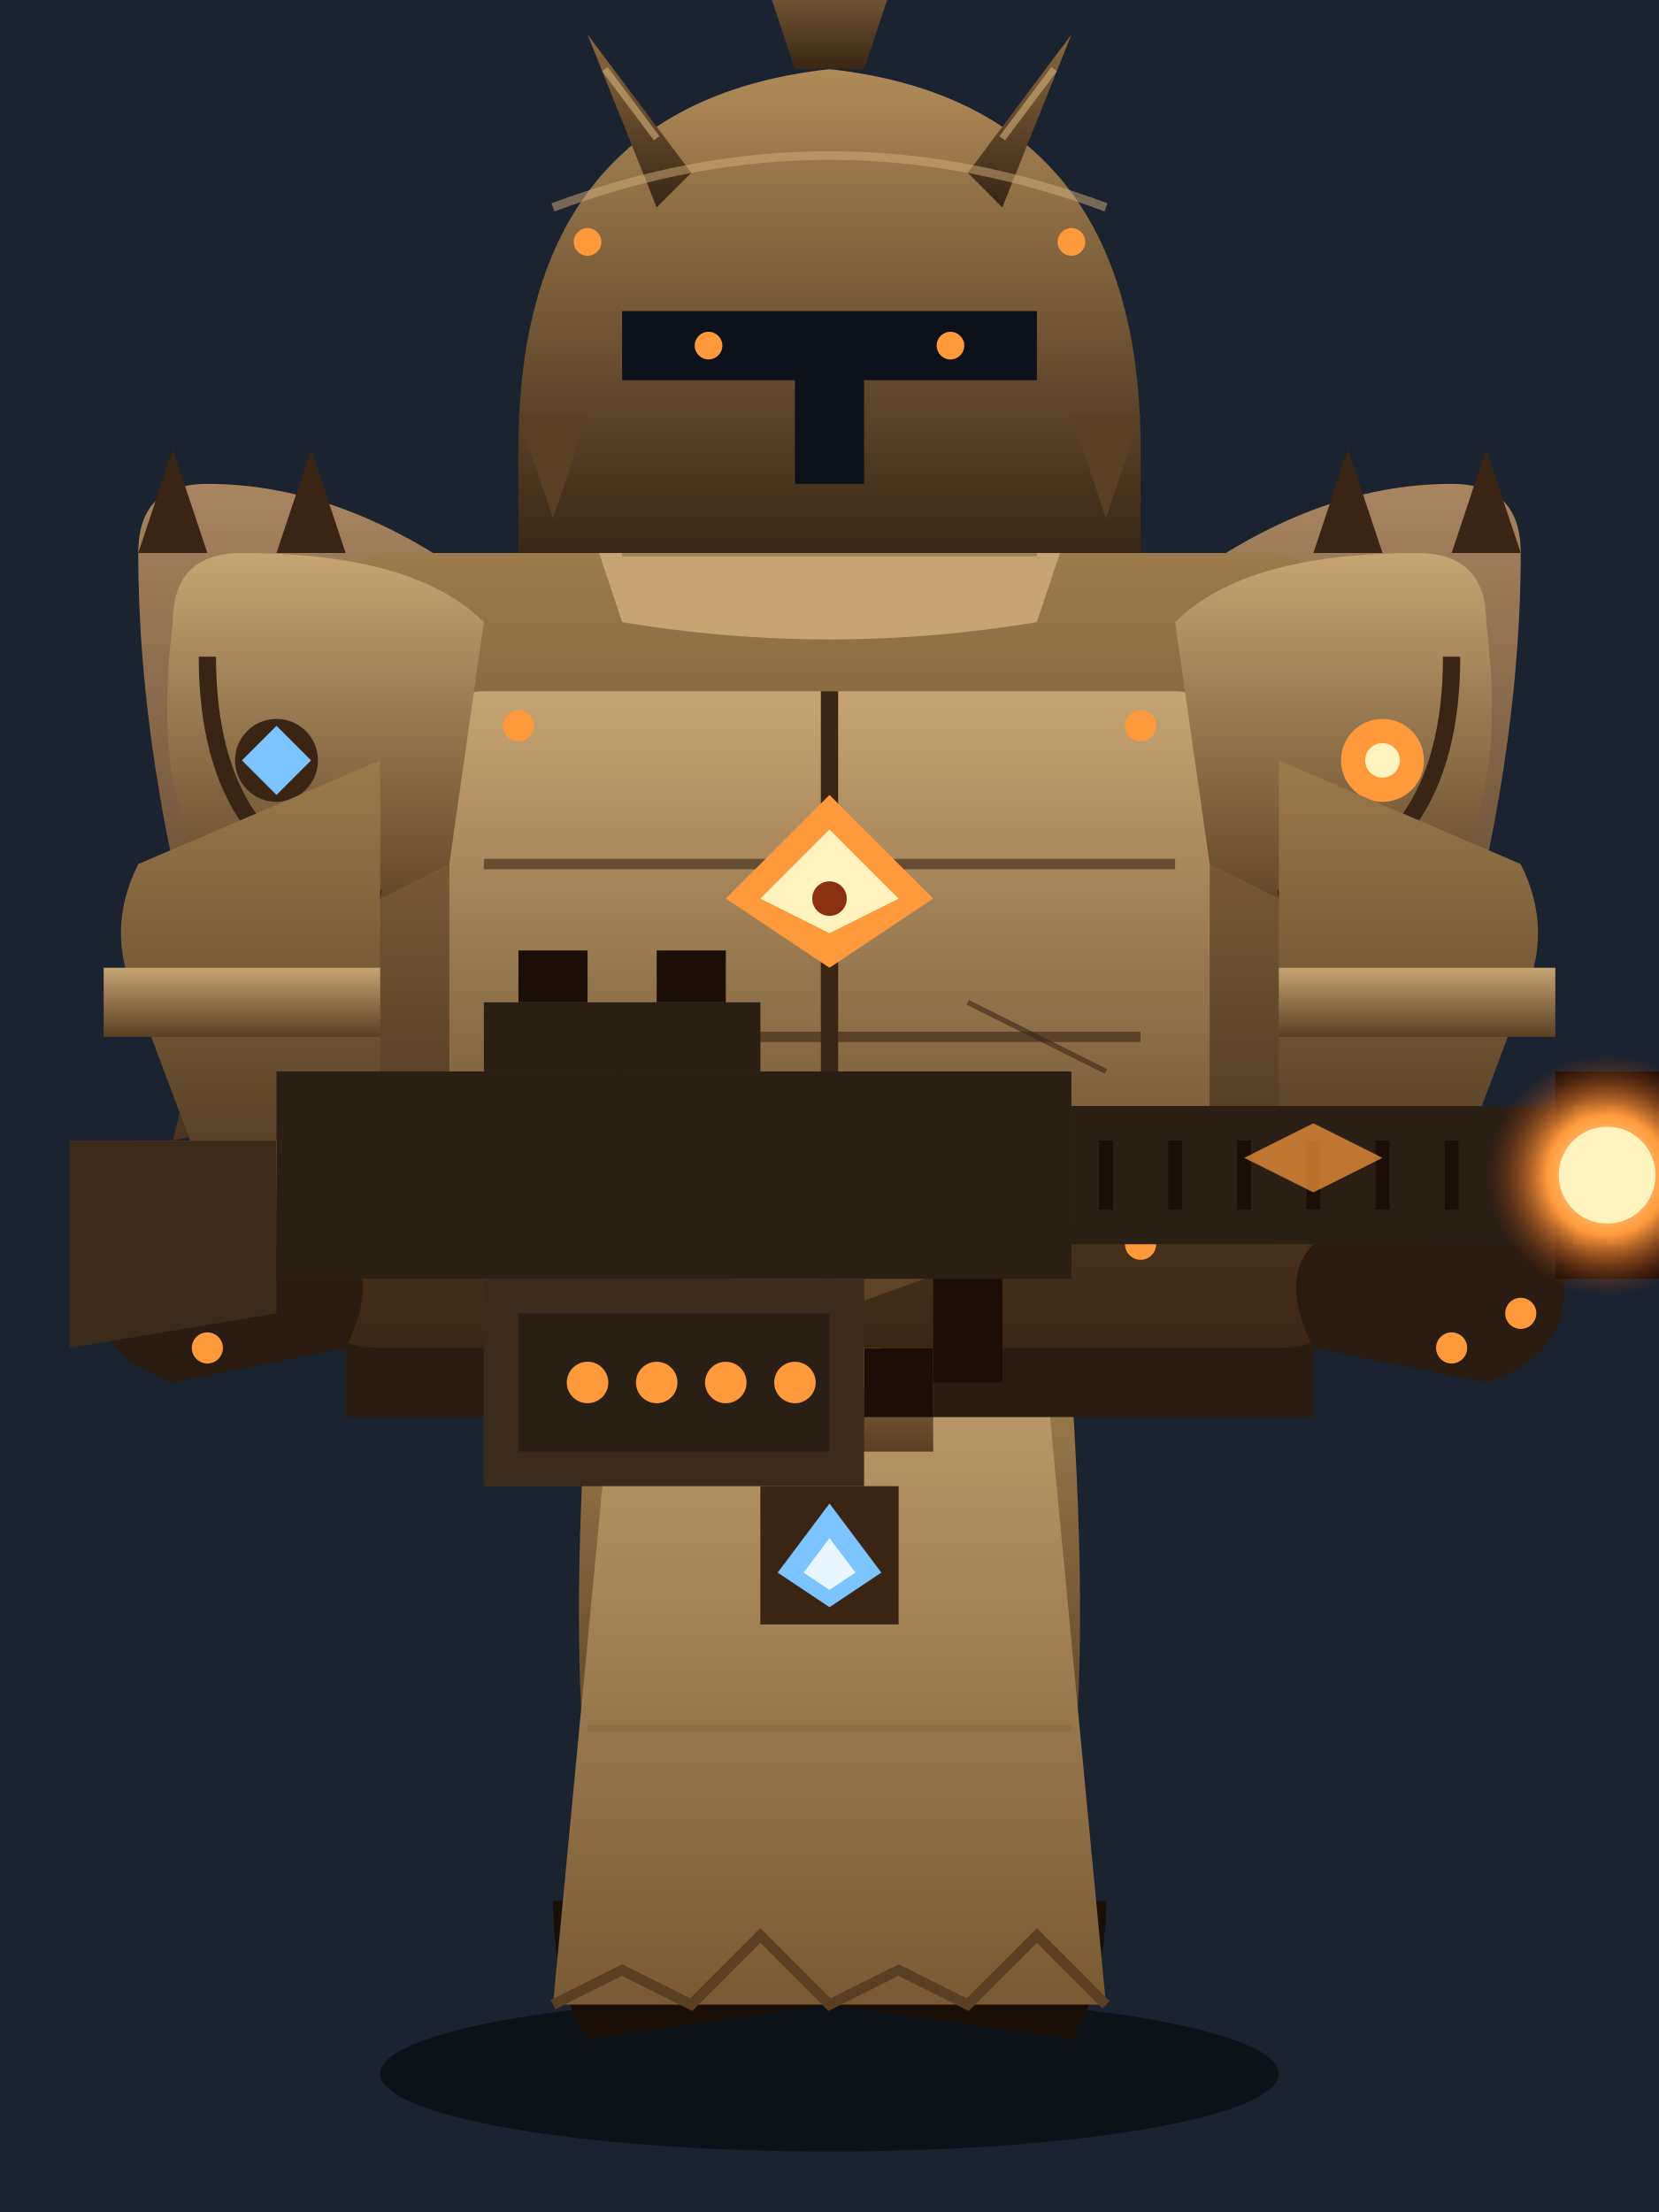
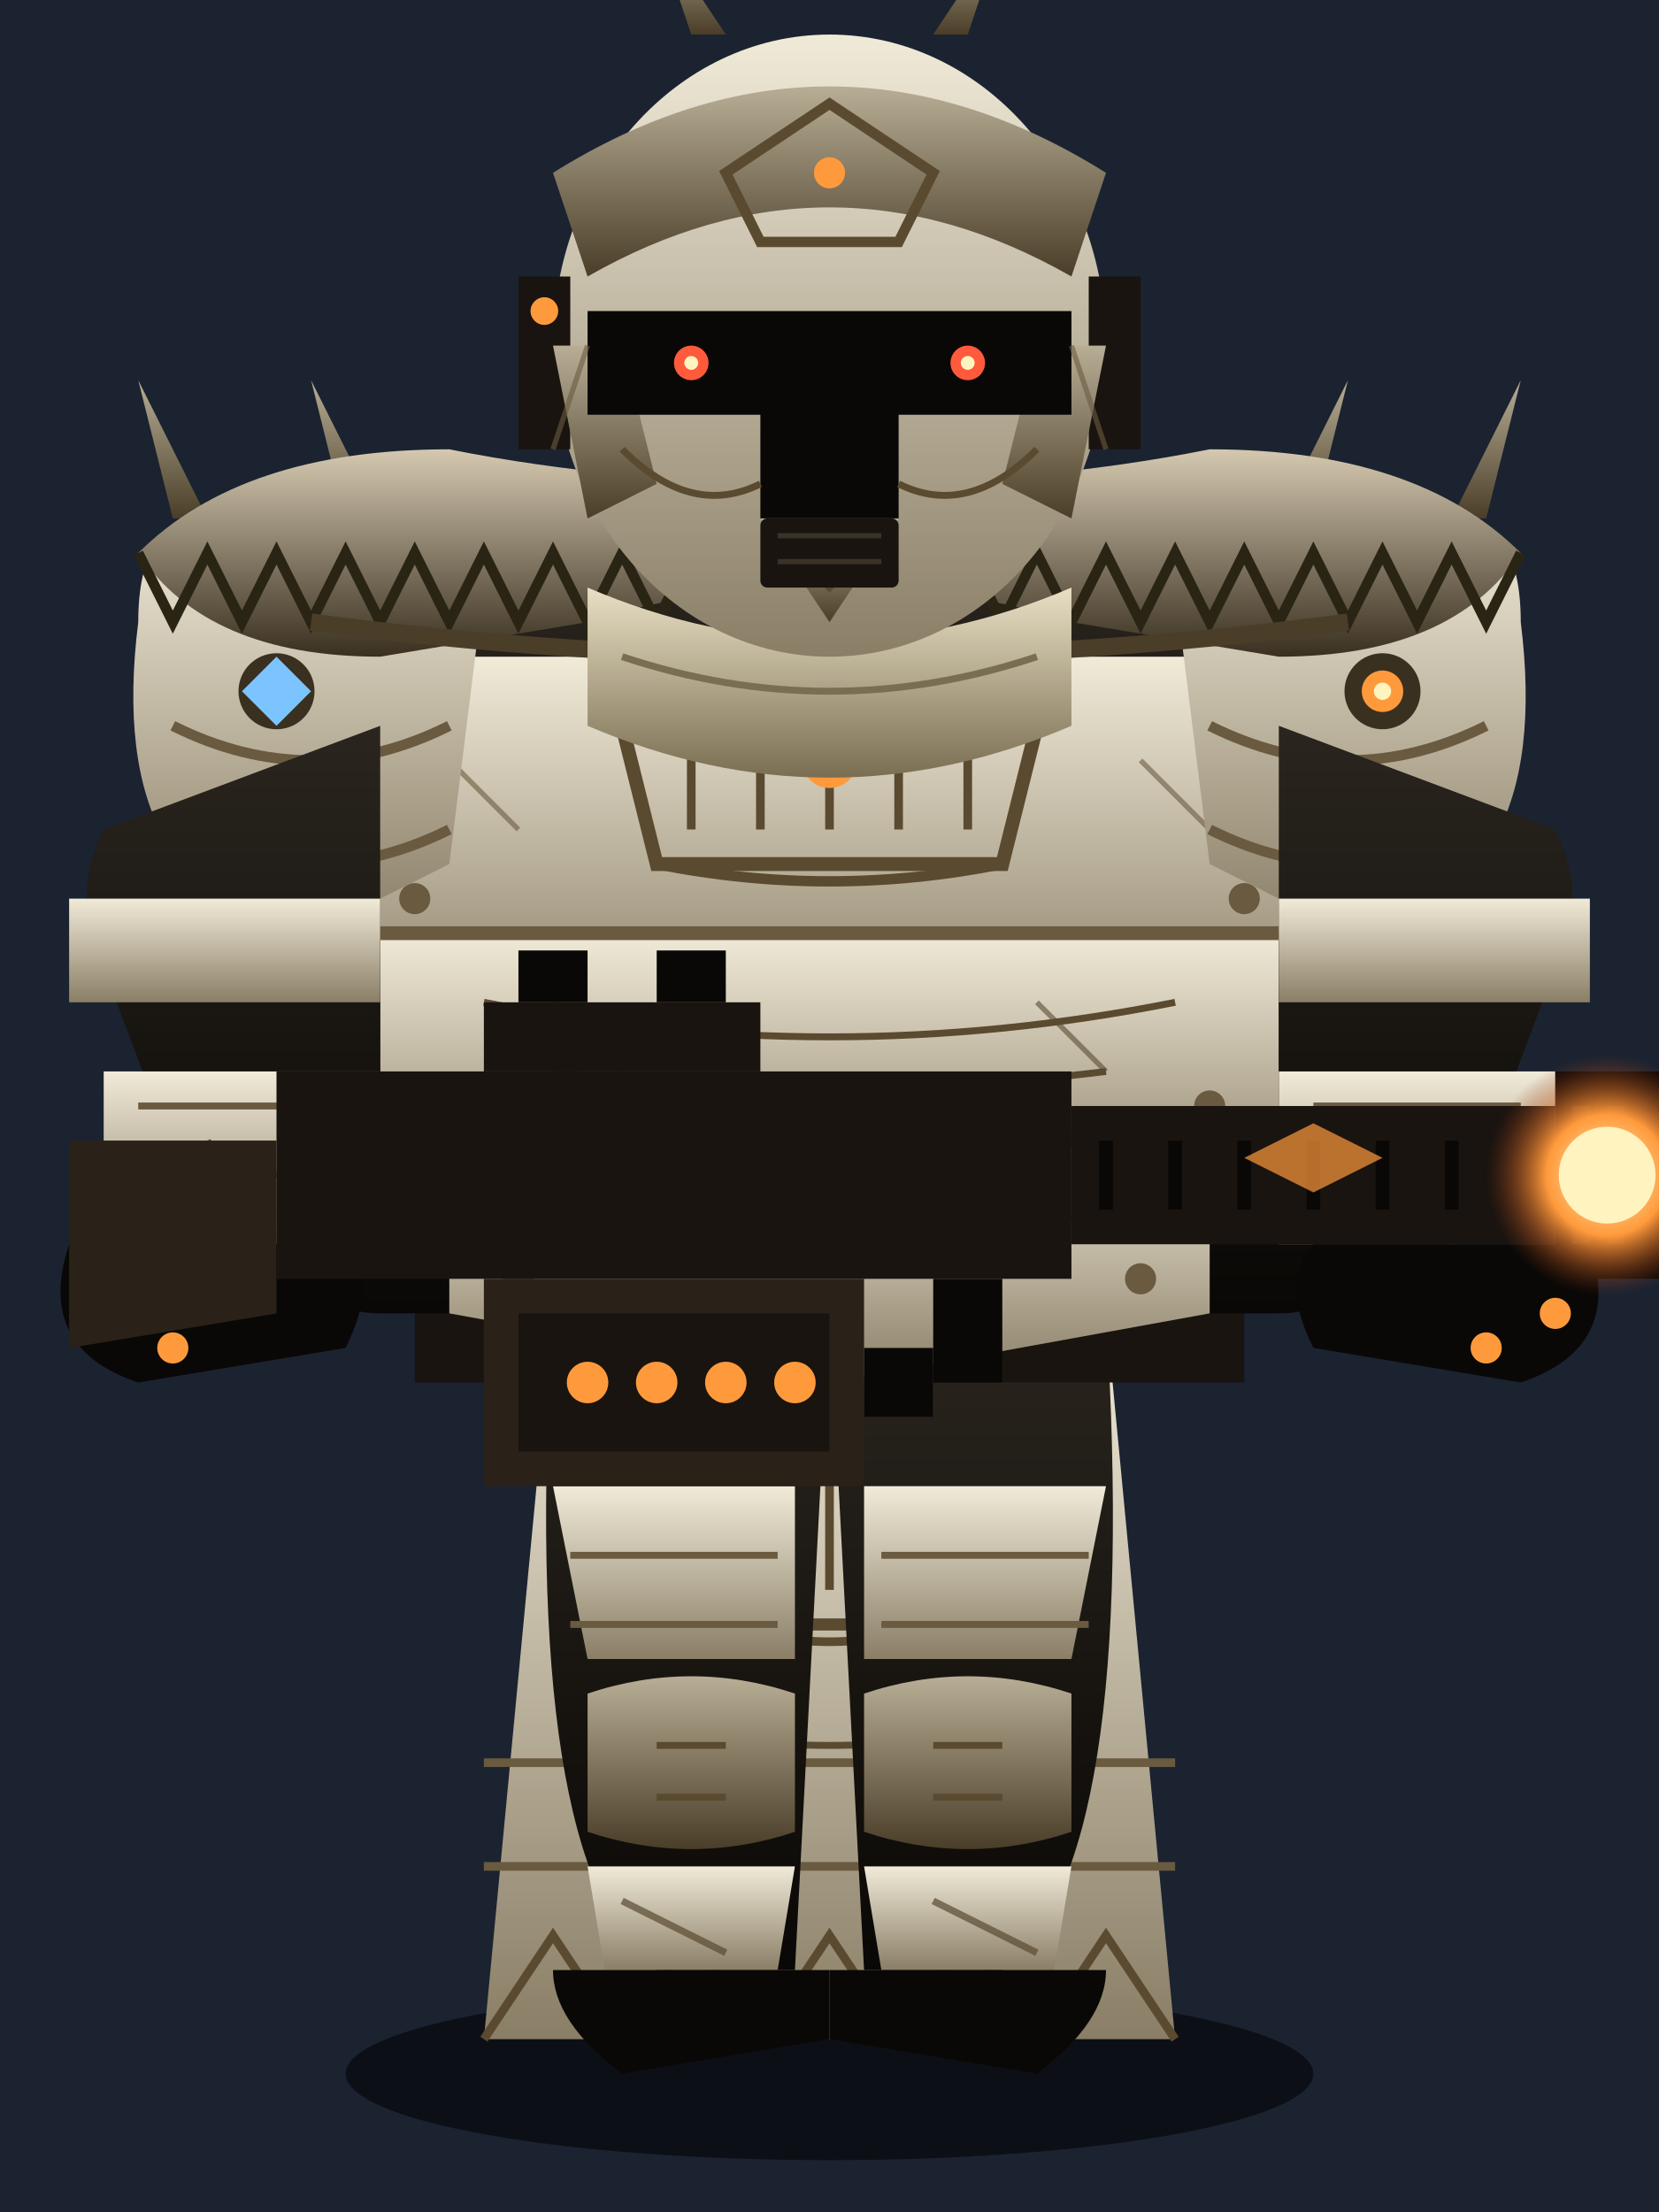
<svg xmlns="http://www.w3.org/2000/svg" viewBox="0 0 96 128">
  <defs>
-     <linearGradient id="wd-plate" x1="0" x2="0" y1="0" y2="1">
-       <stop offset="0" stop-color="#c6a473" />
-       <stop offset="1" stop-color="#5a3f22" />
+     <linearGradient id="wd-bone" x1="0" x2="0" y1="0" y2="1">
+       <stop offset="0" stop-color="#f0ead8" />
+       <stop offset="1" stop-color="#8a7e66" />
    </linearGradient>
-     <linearGradient id="wd-plate-dark" x1="0" x2="0" y1="0" y2="1">
-       <stop offset="0" stop-color="#8a6a40" />
-       <stop offset="1" stop-color="#3a2614" />
+     <linearGradient id="wd-bone-dark" x1="0" x2="0" y1="0" y2="1">
+       <stop offset="0" stop-color="#b8ad95" />
+       <stop offset="1" stop-color="#4a3e28" />
    </linearGradient>
-     <linearGradient id="wd-steel" x1="0" x2="0" y1="0" y2="1">
-       <stop offset="0" stop-color="#9c7a4c" />
-       <stop offset="1" stop-color="#3a2614" />
+     <linearGradient id="wd-fur" x1="0" x2="0" y1="0" y2="1">
+       <stop offset="0" stop-color="#d4c8b0" />
+       <stop offset="1" stop-color="#3a3020" />
    </linearGradient>
-     <linearGradient id="wd-helmet" x1="0" x2="0" y1="0" y2="1">
-       <stop offset="0" stop-color="#b08a58" />
-       <stop offset="1" stop-color="#3a2614" />
+     <linearGradient id="wd-scarf" x1="0" x2="0" y1="0" y2="1">
+       <stop offset="0" stop-color="#e8dfc4" />
+       <stop offset="1" stop-color="#7a6e52" />
    </linearGradient>
-     <linearGradient id="wd-cloak" x1="0" x2="0" y1="0" y2="1">
-       <stop offset="0" stop-color="#a98560" />
-       <stop offset="1" stop-color="#4a3420" />
-     </linearGradient>
-     <linearGradient id="wd-cloak-inner" x1="0" x2="0" y1="0" y2="1">
-       <stop offset="0" stop-color="#4a3420" />
-       <stop offset="1" stop-color="#2a1c10" />
-     </linearGradient>
-     <linearGradient id="wd-tabard" x1="0" x2="0" y1="0" y2="1">
-       <stop offset="0" stop-color="#c6a473" />
-       <stop offset="1" stop-color="#7a5a34" />
+     <linearGradient id="wd-under" x1="0" x2="0" y1="0" y2="1">
+       <stop offset="0" stop-color="#2a251e" />
+       <stop offset="1" stop-color="#0a0806" />
    </linearGradient>
    <radialGradient id="wd-ember" cx=".5" cy=".5" r=".5">
      <stop offset="0" stop-color="#fff4c0" />
      <stop offset=".5" stop-color="#ff9a3c" />
      <stop offset="1" stop-color="#8a3010" stop-opacity="0" />
    </radialGradient>
  </defs>
  <rect width="96" height="128" fill="#1b2331" />
-   <ellipse cx="48" cy="120" rx="26" ry="4.5" fill="#000" opacity=".5" />
-   <path d="M8 32 Q8 44 12 58 L10 66 L20 64 L28 34 Q20 28 12 28 Q8 28 8 32 Z" fill="url(#wd-cloak)" />
-   <path d="M88 32 Q88 44 84 58 L86 66 L76 64 L68 34 Q76 28 84 28 Q88 28 88 32 Z" fill="url(#wd-cloak)" />
-   <path d="M28 34 L68 34 L66 62 L30 62 Z" fill="url(#wd-cloak-inner)" />
-   <path d="M10 64 L14 68 L18 60 Z" fill="#1b2331" />
-   <path d="M86 64 L82 68 L78 60 Z" fill="#1b2331" />
-   <path d="M12 34 Q14 50 16 62" fill="none" stroke="#4a3420" stroke-width="1" />
-   <path d="M84 34 Q82 50 80 62" fill="none" stroke="#4a3420" stroke-width="1" />
-   <path d="M34 80 Q32 110 38 114 L46 114 L47 80 Z" fill="url(#wd-steel)" />
-   <path d="M62 80 Q64 110 58 114 L50 114 L49 80 Z" fill="url(#wd-steel)" />
-   <rect x="35" y="88" width="11" height="3" fill="#3a2414" />
-   <rect x="50" y="88" width="11" height="3" fill="#3a2414" />
-   <rect x="35" y="98" width="11" height="3" fill="#3a2414" />
-   <rect x="50" y="98" width="11" height="3" fill="#3a2414" />
-   <path d="M35 92 Q41 90 46 92 L46 98 Q41 100 35 98 Z" fill="url(#wd-plate)" />
-   <path d="M61 92 Q55 90 50 92 L50 98 Q55 100 61 98 Z" fill="url(#wd-plate)" />
-   <circle cx="40.5" cy="95" r="1.3" fill="#ff9a3c" />
-   <circle cx="55.5" cy="95" r="1.3" fill="#ff9a3c" />
-   <path d="M32 110 L48 110 L48 116 L34 118 Q32 115 32 110 Z" fill="#1a0f06" />
-   <path d="M64 110 L48 110 L48 116 L62 118 Q64 115 64 110 Z" fill="#1a0f06" />
-   <path d="M36 74 L60 74 L64 116 L32 116 Z" fill="url(#wd-tabard)" />
-   <path d="M38 80 L62 80" stroke="#8a6a40" stroke-width="0.4" opacity=".6" />
-   <path d="M34 100 L62 100" stroke="#8a6a40" stroke-width="0.4" opacity=".6" />
-   <path d="M44 86 L52 86 L52 94 L44 94 Z" fill="#3a2414" />
-   <path d="M48 87 L51 91 L48 93 L45 91 Z" fill="#7cc4ff" />
-   <path d="M48 89 L49.5 91 L48 92 L46.5 91 Z" fill="#eaf6ff" />
-   <path d="M32 116 L36 114 L40 116 L44 112 L48 116 L52 114 L56 116 L60 112 L64 116" fill="none" stroke="#5a3f22" stroke-width="0.6" />
-   <path d="M20 74 L76 74 L76 82 L20 82 Z" fill="#2a1c10" />
-   <rect x="42" y="72" width="12" height="12" fill="url(#wd-plate)" />
-   <circle cx="48" cy="78" r="3" fill="#ff9a3c" />
-   <circle cx="48" cy="78" r="1.2" fill="#fff4c0" />
-   <path d="M18 38 Q16 34 22 32 L74 32 Q80 34 78 38 L78 74 Q78 78 74 78 L22 78 Q18 78 18 74 Z" fill="url(#wd-steel)" />
-   <path d="M28 40 L68 40 Q70 40 70 42 L70 68 L48 76 L26 68 L26 42 Q26 40 28 40 Z" fill="url(#wd-plate)" />
-   <path d="M48 40 L48 74" stroke="#3a2414" stroke-width="1" />
-   <path d="M28 50 L68 50" stroke="#3a2414" stroke-width="0.6" opacity=".6" />
-   <path d="M30 60 L66 60" stroke="#3a2414" stroke-width="0.6" opacity=".6" />
-   <path d="M48 46 L54 52 L48 56 L42 52 Z" fill="#ff9a3c" />
-   <path d="M48 48 L52 52 L48 54 L44 52 Z" fill="#fff4c0" />
-   <circle cx="48" cy="52" r="1" fill="#8a3010" />
-   <circle cx="30" cy="42" r="0.9" fill="#ff9a3c" />
-   <circle cx="66" cy="42" r="0.9" fill="#ff9a3c" />
-   <circle cx="30" cy="72" r="0.9" fill="#ff9a3c" />
-   <circle cx="66" cy="72" r="0.9" fill="#ff9a3c" />
-   <path d="M32 60 L40 64" stroke="#3a2414" stroke-width="0.3" opacity=".6" />
-   <path d="M56 58 L64 62" stroke="#3a2414" stroke-width="0.3" opacity=".6" />
-   <path d="M10 36 Q8 52 18 54 L26 50 L28 36 Q24 32 14 32 Q10 32 10 36 Z" fill="url(#wd-plate)" />
-   <path d="M86 36 Q88 52 78 54 L70 50 L68 36 Q72 32 82 32 Q86 32 86 36 Z" fill="url(#wd-plate)" />
-   <path d="M12 38 Q12 50 22 52" fill="none" stroke="#3a2414" stroke-width="1" />
-   <path d="M84 38 Q84 50 74 52" fill="none" stroke="#3a2414" stroke-width="1" />
-   <path d="M12 32 L10 26 L8 32 Z" fill="#3a2414" />
-   <path d="M20 32 L18 26 L16 32 Z" fill="#3a2414" />
-   <path d="M84 32 L86 26 L88 32 Z" fill="#3a2414" />
-   <path d="M76 32 L78 26 L80 32 Z" fill="#3a2414" />
-   <circle cx="16" cy="44" r="2.4" fill="#3a2414" />
-   <path d="M16 42 L18 44 L16 46 L14 44 Z" fill="#7cc4ff" />
-   <circle cx="80" cy="44" r="2.4" fill="#ff9a3c" />
-   <circle cx="80" cy="44" r="1" fill="#fff4c0" />
-   <rect x="40" y="24" width="16" height="10" fill="url(#wd-steel)" />
-   <rect x="40" y="28" width="16" height="2" fill="#0d1119" />
-   <path d="M34 30 Q48 32 62 30 L60 36 Q48 38 36 36 Z" fill="#c6a473" />
-   <path d="M36 32 L60 32" stroke="#8a6a40" stroke-width="0.4" opacity=".6" />
-   <path d="M30 26 Q30 6 48 4 Q66 6 66 26 L66 32 L30 32 Z" fill="url(#wd-helmet)" />
-   <path d="M46 4 L44 -2 L48 0 L52 -2 L50 4 Z" fill="url(#wd-plate-dark)" />
-   <path d="M40 10 L34 2 L38 12 Z" fill="url(#wd-plate-dark)" />
-   <path d="M56 10 L62 2 L58 12 Z" fill="url(#wd-plate-dark)" />
-   <path d="M35 4 L38 8 M58 8 L61 4" stroke="#d4b07c" stroke-width="0.4" opacity=".6" />
-   <path d="M36 18 L60 18 L60 22 L50 22 L50 28 L46 28 L46 22 L36 22 Z" fill="#0d1119" />
-   <circle cx="41" cy="20" r="0.8" fill="#ff9a3c" />
-   <circle cx="55" cy="20" r="0.8" fill="#ff9a3c" />
-   <path d="M30 24 L32 30 L34 24 Z" fill="#5a3f22" />
-   <path d="M66 24 L64 30 L62 24 Z" fill="#5a3f22" />
-   <circle cx="34" cy="14" r="0.8" fill="#ff9a3c" />
-   <circle cx="62" cy="14" r="0.8" fill="#ff9a3c" />
-   <path d="M32 12 Q48 6 64 12" fill="none" stroke="#d4b07c" stroke-width="0.5" opacity=".5" />
-   <path d="M8 50 Q6 54 8 58 L14 74 Q16 78 20 76 L22 72 L22 44 Z" fill="url(#wd-steel)" />
-   <path d="M88 50 Q90 54 88 58 L82 74 Q80 78 76 76 L74 72 L74 44 Z" fill="url(#wd-steel)" />
-   <rect x="6" y="56" width="16" height="4" fill="url(#wd-plate)" />
-   <rect x="74" y="56" width="16" height="4" fill="url(#wd-plate)" />
-   <rect x="8" y="66" width="14" height="4" fill="url(#wd-plate)" />
-   <rect x="74" y="66" width="14" height="4" fill="url(#wd-plate)" />
-   <path d="M6 72 Q4 78 10 80 L20 78 Q22 74 20 72 Z" fill="#2a1c10" />
-   <path d="M90 72 Q92 78 86 80 L76 78 Q74 74 76 72 Z" fill="#2a1c10" />
-   <circle cx="8" cy="76" r="0.9" fill="#ff9a3c" />
-   <circle cx="12" cy="78" r="0.9" fill="#ff9a3c" />
-   <circle cx="88" cy="76" r="0.9" fill="#ff9a3c" />
-   <circle cx="84" cy="78" r="0.9" fill="#ff9a3c" />
-   <path d="M4 66 L16 66 L16 76 L4 78 Z" fill="#3a2a1a" />
-   <path d="M16 62 L62 62 L62 74 L16 74 Z" fill="#2a1f14" />
-   <path d="M28 58 L44 58 L44 62 L28 62 Z" fill="#2a1f14" />
-   <path d="M30 55 L34 55 L34 58 L30 58 Z" fill="#1a0e06" />
-   <path d="M38 55 L42 55 L42 58 L38 58 Z" fill="#1a0e06" />
-   <path d="M28 74 L50 74 L50 86 L28 86 Z" fill="#3a2a1a" />
-   <path d="M30 76 L48 76 L48 84 L30 84 Z" fill="#2a1f14" />
-   <path d="M50 78 L54 78 L54 82 L50 82 Z" fill="#1a0e06" />
+   <ellipse cx="48" cy="120" rx="28" ry="5" fill="#000" opacity=".55" />
+   <path d="M32 76 L64 76 L68 118 L28 118 Z" fill="url(#wd-bone)" />
+   <path d="M40 88 L48 82 L56 88 L54 94 L42 94 Z" fill="none" stroke="#5a4a30" stroke-width="0.7" />
+   <path d="M44 86 L44 92 M48 82 L48 92 M52 86 L52 92" stroke="#5a4a30" stroke-width="0.5" />
+   <path d="M42 94 Q48 96 54 94" fill="none" stroke="#5a4a30" stroke-width="0.5" />
+   <path d="M38 100 Q48 102 58 100" fill="none" stroke="#5a4a30" stroke-width="0.4" />
+   <path d="M28 102 L68 102" stroke="#6a5a40" stroke-width="0.5" />
+   <path d="M28 108 L68 108" stroke="#6a5a40" stroke-width="0.5" />
+   <path d="M28 118 L32 112 L36 118 L40 112 L44 118 L48 112 L52 118 L56 112 L60 118 L64 112 L68 118" fill="none" stroke="#5a4a30" stroke-width="0.5" />
+   <path d="M34 96 L38 100" stroke="#6a5a40" stroke-width="0.3" opacity=".6" />
+   <path d="M58 98 L62 102" stroke="#6a5a40" stroke-width="0.3" opacity=".6" />
+   <path d="M32 76 Q30 108 38 114 L46 114 L48 76 Z" fill="url(#wd-under)" />
+   <path d="M64 76 Q66 108 58 114 L50 114 L48 76 Z" fill="url(#wd-under)" />
+   <path d="M32 86 L46 86 L46 96 L34 96 Z" fill="url(#wd-bone)" />
+   <path d="M64 86 L50 86 L50 96 L62 96 Z" fill="url(#wd-bone)" />
+   <path d="M33 90 L45 90 M33 94 L45 94" stroke="#6a5a40" stroke-width="0.4" />
+   <path d="M51 90 L63 90 M51 94 L63 94" stroke="#6a5a40" stroke-width="0.4" />
+   <path d="M34 98 Q40 96 46 98 L46 106 Q40 108 34 106 Z" fill="url(#wd-bone-dark)" />
+   <path d="M62 98 Q56 96 50 98 L50 106 Q56 108 62 106 Z" fill="url(#wd-bone-dark)" />
+   <path d="M38 101 L42 101 M38 104 L42 104" stroke="#5a4a30" stroke-width="0.4" />
+   <path d="M54 101 L58 101 M54 104 L58 104" stroke="#5a4a30" stroke-width="0.4" />
+   <path d="M34 108 L46 108 L45 114 L35 114 Z" fill="url(#wd-bone)" />
+   <path d="M62 108 L50 108 L51 114 L61 114 Z" fill="url(#wd-bone)" />
+   <path d="M36 110 L42 113" stroke="#5a4a30" stroke-width="0.4" opacity=".7" />
+   <path d="M54 110 L60 113" stroke="#5a4a30" stroke-width="0.4" opacity=".7" />
+   <path d="M32 114 L48 114 L48 118 L36 120 Q32 117 32 114 Z" fill="#0a0806" />
+   <path d="M64 114 L48 114 L48 118 L60 120 Q64 117 64 114 Z" fill="#0a0806" />
+   <path d="M24 72 L72 72 L72 80 L24 80 Z" fill="#1a1410" />
+   <rect x="42" y="70" width="12" height="12" fill="url(#wd-bone-dark)" />
+   <circle cx="48" cy="76" r="3" fill="#ff9a3c" />
+   <circle cx="48" cy="76" r="1.2" fill="#fff4c0" />
+   <path d="M18 36 Q16 32 22 30 L74 30 Q80 32 78 36 L78 72 Q78 76 74 76 L22 76 Q18 76 18 72 Z" fill="url(#wd-under)" />
+   <path d="M22 38 L74 38 Q76 38 76 40 L76 54 L48 60 L20 54 L20 40 Q20 38 22 38 Z" fill="url(#wd-bone)" />
+   <path d="M22 54 L74 54 L74 66 L48 70 L22 66 Z" fill="url(#wd-bone)" />
+   <path d="M26 66 L70 66 L70 76 L48 80 L26 76 Z" fill="url(#wd-bone)" />
+   <path d="M20 54 L76 54" stroke="#6a5a40" stroke-width="0.8" />
+   <path d="M22 66 L74 66" stroke="#6a5a40" stroke-width="0.8" />
+   <path d="M36 42 L40 38 L44 42 L48 36 L52 42 L56 38 L60 42 L58 50 L38 50 Z" fill="none" stroke="#5a4a30" stroke-width="0.8" />
+   <path d="M40 40 L40 48 M44 42 L44 48 M48 38 L48 48 M52 42 L52 48 M56 40 L56 48" stroke="#5a4a30" stroke-width="0.5" />
+   <path d="M38 50 Q48 52 58 50" fill="none" stroke="#5a4a30" stroke-width="0.6" />
+   <circle cx="48" cy="44" r="1.6" fill="#ff9a3c" />
+   <circle cx="48" cy="44" r="0.8" fill="#fff4c0" />
+   <path d="M28 58 Q48 62 68 58" fill="none" stroke="#5a4a30" stroke-width="0.4" />
+   <path d="M32 62 Q48 64 64 62" fill="none" stroke="#5a4a30" stroke-width="0.4" />
+   <path d="M32 70 Q48 74 64 70" fill="none" stroke="#5a4a30" stroke-width="0.4" />
+   <circle cx="24" cy="42" r="0.9" fill="#6a5a40" />
+   <circle cx="72" cy="42" r="0.9" fill="#6a5a40" />
+   <circle cx="24" cy="52" r="0.9" fill="#6a5a40" />
+   <circle cx="72" cy="52" r="0.9" fill="#6a5a40" />
+   <circle cx="26" cy="64" r="0.9" fill="#6a5a40" />
+   <circle cx="70" cy="64" r="0.9" fill="#6a5a40" />
+   <circle cx="30" cy="74" r="0.9" fill="#6a5a40" />
+   <circle cx="66" cy="74" r="0.9" fill="#6a5a40" />
+   <path d="M26 44 L30 48" stroke="#6a5a40" stroke-width="0.3" opacity=".6" />
+   <path d="M66 44 L70 48" stroke="#6a5a40" stroke-width="0.3" opacity=".6" />
+   <path d="M32 58 L36 62" stroke="#5a4a30" stroke-width="0.3" opacity=".6" />
+   <path d="M60 58 L64 62" stroke="#5a4a30" stroke-width="0.3" opacity=".6" />
+   <path d="M8 36 Q6 52 18 54 L26 50 L28 34 Q22 30 12 30 Q8 30 8 36 Z" fill="url(#wd-bone)" />
+   <path d="M88 36 Q90 52 78 54 L70 50 L68 34 Q74 30 84 30 Q88 30 88 36 Z" fill="url(#wd-bone)" />
+   <path d="M10 42 Q18 46 26 42" fill="none" stroke="#6a5a40" stroke-width="0.6" />
+   <path d="M10 48 Q18 52 26 48" fill="none" stroke="#6a5a40" stroke-width="0.6" />
+   <path d="M86 42 Q78 46 70 42" fill="none" stroke="#6a5a40" stroke-width="0.6" />
+   <path d="M86 48 Q78 52 70 48" fill="none" stroke="#6a5a40" stroke-width="0.6" />
+   <path d="M10 30 L8 22 L12 30 Z" fill="url(#wd-bone-dark)" />
+   <path d="M20 30 L18 22 L22 30 Z" fill="url(#wd-bone-dark)" />
+   <path d="M86 30 L88 22 L84 30 Z" fill="url(#wd-bone-dark)" />
+   <path d="M76 30 L78 22 L74 30 Z" fill="url(#wd-bone-dark)" />
+   <circle cx="16" cy="40" r="2.2" fill="#3a3020" />
+   <path d="M16 38 L18 40 L16 42 L14 40 Z" fill="#7cc4ff" />
+   <circle cx="80" cy="40" r="2.2" fill="#3a3020" />
+   <circle cx="80" cy="40" r="1.2" fill="#ff9a3c" />
+   <circle cx="80" cy="40" r="0.5" fill="#fff4c0" />
+   <path d="M8 32 Q12 38 22 38 L34 36 Q40 34 48 34 Q56 34 62 36 L74 38 Q84 38 88 32            Q82 26 70 26 Q60 28 48 28 Q36 28 26 26 Q14 26 8 32 Z" fill="url(#wd-fur)" />
+   <path d="M8 32 L10 36 L12 32 L14 36 L16 32 L18 36 L20 32 L22 36 L24 32 L26 36 L28 32 L30 36 L32 32            L34 36 L36 32 L38 36 L40 32 L42 36 L44 32 L46 36 L48 32 L50 36 L52 32 L54 36 L56 32 L58 36            L60 32 L62 36 L64 32 L66 36 L68 32 L70 36 L72 32 L74 36 L76 32 L78 36 L80 32 L82 36 L84 32 L86 36 L88 32" fill="none" stroke="#2a2414" stroke-width="0.6" />
+   <path d="M18 36 Q48 40 78 36" fill="none" stroke="#4a3e28" stroke-width="1" />
+   <path d="M34 34 Q48 40 62 34 L62 42 Q48 48 34 42 Z" fill="url(#wd-scarf)" />
+   <path d="M36 38 Q48 42 60 38" fill="none" stroke="#7a6e52" stroke-width="0.4" />
+   <ellipse cx="48" cy="20" rx="16" ry="18" fill="url(#wd-bone)" />
+   <path d="M32 10 Q48 0 64 10 L62 16 Q48 8 34 16 Z" fill="url(#wd-bone-dark)" />
+   <path d="M40 2 L38 -4 L42 2 Z" fill="url(#wd-bone-dark)" />
+   <path d="M48 -2 L46 -6 L50 -6 Z" fill="url(#wd-bone-dark)" />
+   <path d="M56 2 L58 -4 L54 2 Z" fill="url(#wd-bone-dark)" />
+   <path d="M42 10 L48 6 L54 10 L52 14 L44 14 Z" fill="none" stroke="#5a4a30" stroke-width="0.6" />
+   <circle cx="48" cy="10" r="0.9" fill="#ff9a3c" />
+   <rect x="30" y="16" width="3" height="10" fill="#1a1410" />
+   <rect x="63" y="16" width="3" height="10" fill="#1a1410" />
+   <circle cx="31.5" cy="18" r="0.8" fill="#ff9a3c" />
+   <path d="M32 20 L34 30 L38 28 L36 20 Z" fill="url(#wd-bone-dark)" />
+   <path d="M64 20 L62 30 L58 28 L60 20 Z" fill="url(#wd-bone-dark)" />
+   <path d="M34 18 L62 18 L62 24 L52 24 L52 30 L44 30 L44 24 L34 24 Z" fill="#0a0806" />
+   <circle cx="40" cy="21" r="1" fill="#ff5a3c" />
+   <circle cx="56" cy="21" r="1" fill="#ff5a3c" />
+   <circle cx="40" cy="21" r="0.4" fill="#fff4c0" />
+   <circle cx="56" cy="21" r="0.4" fill="#fff4c0" />
+   <path d="M36 26 Q40 30 44 28" fill="none" stroke="#5a4a30" stroke-width="0.4" />
+   <path d="M60 26 Q56 30 52 28" fill="none" stroke="#5a4a30" stroke-width="0.4" />
+   <path d="M44 30 L48 36 L52 30" fill="url(#wd-bone-dark)" />
+   <path d="M46 32 L48 34 L50 32" fill="none" stroke="#5a4a30" stroke-width="0.4" />
+   <rect x="44" y="30" width="8" height="4" rx="0.4" fill="#1a1410" />
+   <path d="M45 31 L51 31 M45 32.5 L51 32.5" stroke="#3a3228" stroke-width="0.3" />
+   <path d="M34 20 L32 26" stroke="#6a5a40" stroke-width="0.3" opacity=".6" />
+   <path d="M62 20 L64 26" stroke="#6a5a40" stroke-width="0.3" opacity=".6" />
+   <rect x="44" y="-2" width="8" height="2" rx="0.5" fill="#1a1410" />
+   <circle cx="48" cy="-1" r="0.7" fill="#ff9a3c" />
+   <path d="M6 48 Q4 52 6 56 L12 72 Q14 76 18 74 L22 70 L22 42 Z" fill="url(#wd-under)" />
+   <path d="M90 48 Q92 52 90 56 L84 72 Q82 76 78 74 L74 70 L74 42 Z" fill="url(#wd-under)" />
+   <path d="M4 52 L22 52 L22 58 L4 58 Z" fill="url(#wd-bone)" />
+   <path d="M92 52 L74 52 L74 58 L92 58 Z" fill="url(#wd-bone)" />
+   <path d="M6 62 L22 62 L22 72 L6 72 Z" fill="url(#wd-bone)" />
+   <path d="M90 62 L74 62 L74 72 L90 72 Z" fill="url(#wd-bone)" />
+   <path d="M8 64 L20 64 M8 68 L20 68" stroke="#6a5a40" stroke-width="0.4" />
+   <path d="M76 64 L88 64 M76 68 L88 68" stroke="#6a5a40" stroke-width="0.4" />
+   <path d="M12 66 Q14 70 12 72" fill="none" stroke="#5a4a30" stroke-width="0.4" />
+   <path d="M84 66 Q82 70 84 72" fill="none" stroke="#5a4a30" stroke-width="0.4" />
+   <path d="M4 72 Q2 78 8 80 L20 78 Q22 74 20 72 Z" fill="#0a0806" />
+   <path d="M92 72 Q94 78 88 80 L76 78 Q74 74 76 72 Z" fill="#0a0806" />
+   <circle cx="6" cy="76" r="0.9" fill="#ff9a3c" />
+   <circle cx="10" cy="78" r="0.9" fill="#ff9a3c" />
+   <circle cx="90" cy="76" r="0.9" fill="#ff9a3c" />
+   <circle cx="86" cy="78" r="0.9" fill="#ff9a3c" />
+   <path d="M4 66 L16 66 L16 76 L4 78 Z" fill="#2a2218" />
+   <path d="M16 62 L62 62 L62 74 L16 74 Z" fill="#1a1410" />
+   <path d="M28 58 L44 58 L44 62 L28 62 Z" fill="#1a1410" />
+   <path d="M30 55 L34 55 L34 58 L30 58 Z" fill="#0a0806" />
+   <path d="M38 55 L42 55 L42 58 L38 58 Z" fill="#0a0806" />
+   <path d="M28 74 L50 74 L50 86 L28 86 Z" fill="#2a2218" />
+   <path d="M30 76 L48 76 L48 84 L30 84 Z" fill="#1a1410" />
+   <path d="M50 78 L54 78 L54 82 L50 82 Z" fill="#0a0806" />
  <circle cx="34" cy="80" r="1.2" fill="#ff9a3c" />
  <circle cx="38" cy="80" r="1.2" fill="#ff9a3c" />
  <circle cx="42" cy="80" r="1.2" fill="#ff9a3c" />
  <circle cx="46" cy="80" r="1.2" fill="#ff9a3c" />
-   <path d="M54 74 L58 74 L58 80 L54 80 Z" fill="#1a0e06" />
-   <rect x="62" y="64" width="28" height="8" fill="#2a1f14" />
-   <path d="M64 66 L64 70 M68 66 L68 70 M72 66 L72 70 M76 66 L76 70 M80 66 L80 70 M84 66 L84 70" stroke="#1a0e06" stroke-width="0.8" />
-   <path d="M90 62 L96 62 L96 74 L90 74 Z" fill="#1a0e06" />
-   <rect x="91" y="64" width="1" height="8" fill="#3a2a1a" />
-   <rect x="93" y="64" width="1" height="8" fill="#3a2a1a" />
+   <path d="M54 74 L58 74 L58 80 L54 80 Z" fill="#0a0806" />
+   <rect x="62" y="64" width="28" height="8" fill="#1a1410" />
+   <path d="M64 66 L64 70 M68 66 L68 70 M72 66 L72 70 M76 66 L76 70 M80 66 L80 70 M84 66 L84 70" stroke="#0a0806" stroke-width="0.8" />
+   <path d="M90 62 L96 62 L96 74 L90 74 Z" fill="#0a0806" />
+   <rect x="91" y="64" width="1" height="8" fill="#2a2218" />
+   <rect x="93" y="64" width="1" height="8" fill="#2a2218" />
  <circle cx="93" cy="68" r="7" fill="url(#wd-ember)" />
  <circle cx="93" cy="68" r="2.8" fill="#fff4c0" />
  <path d="M72 67 L76 65 L80 67 L76 69 Z" fill="#ff9a3c" opacity=".7" />
</svg>
